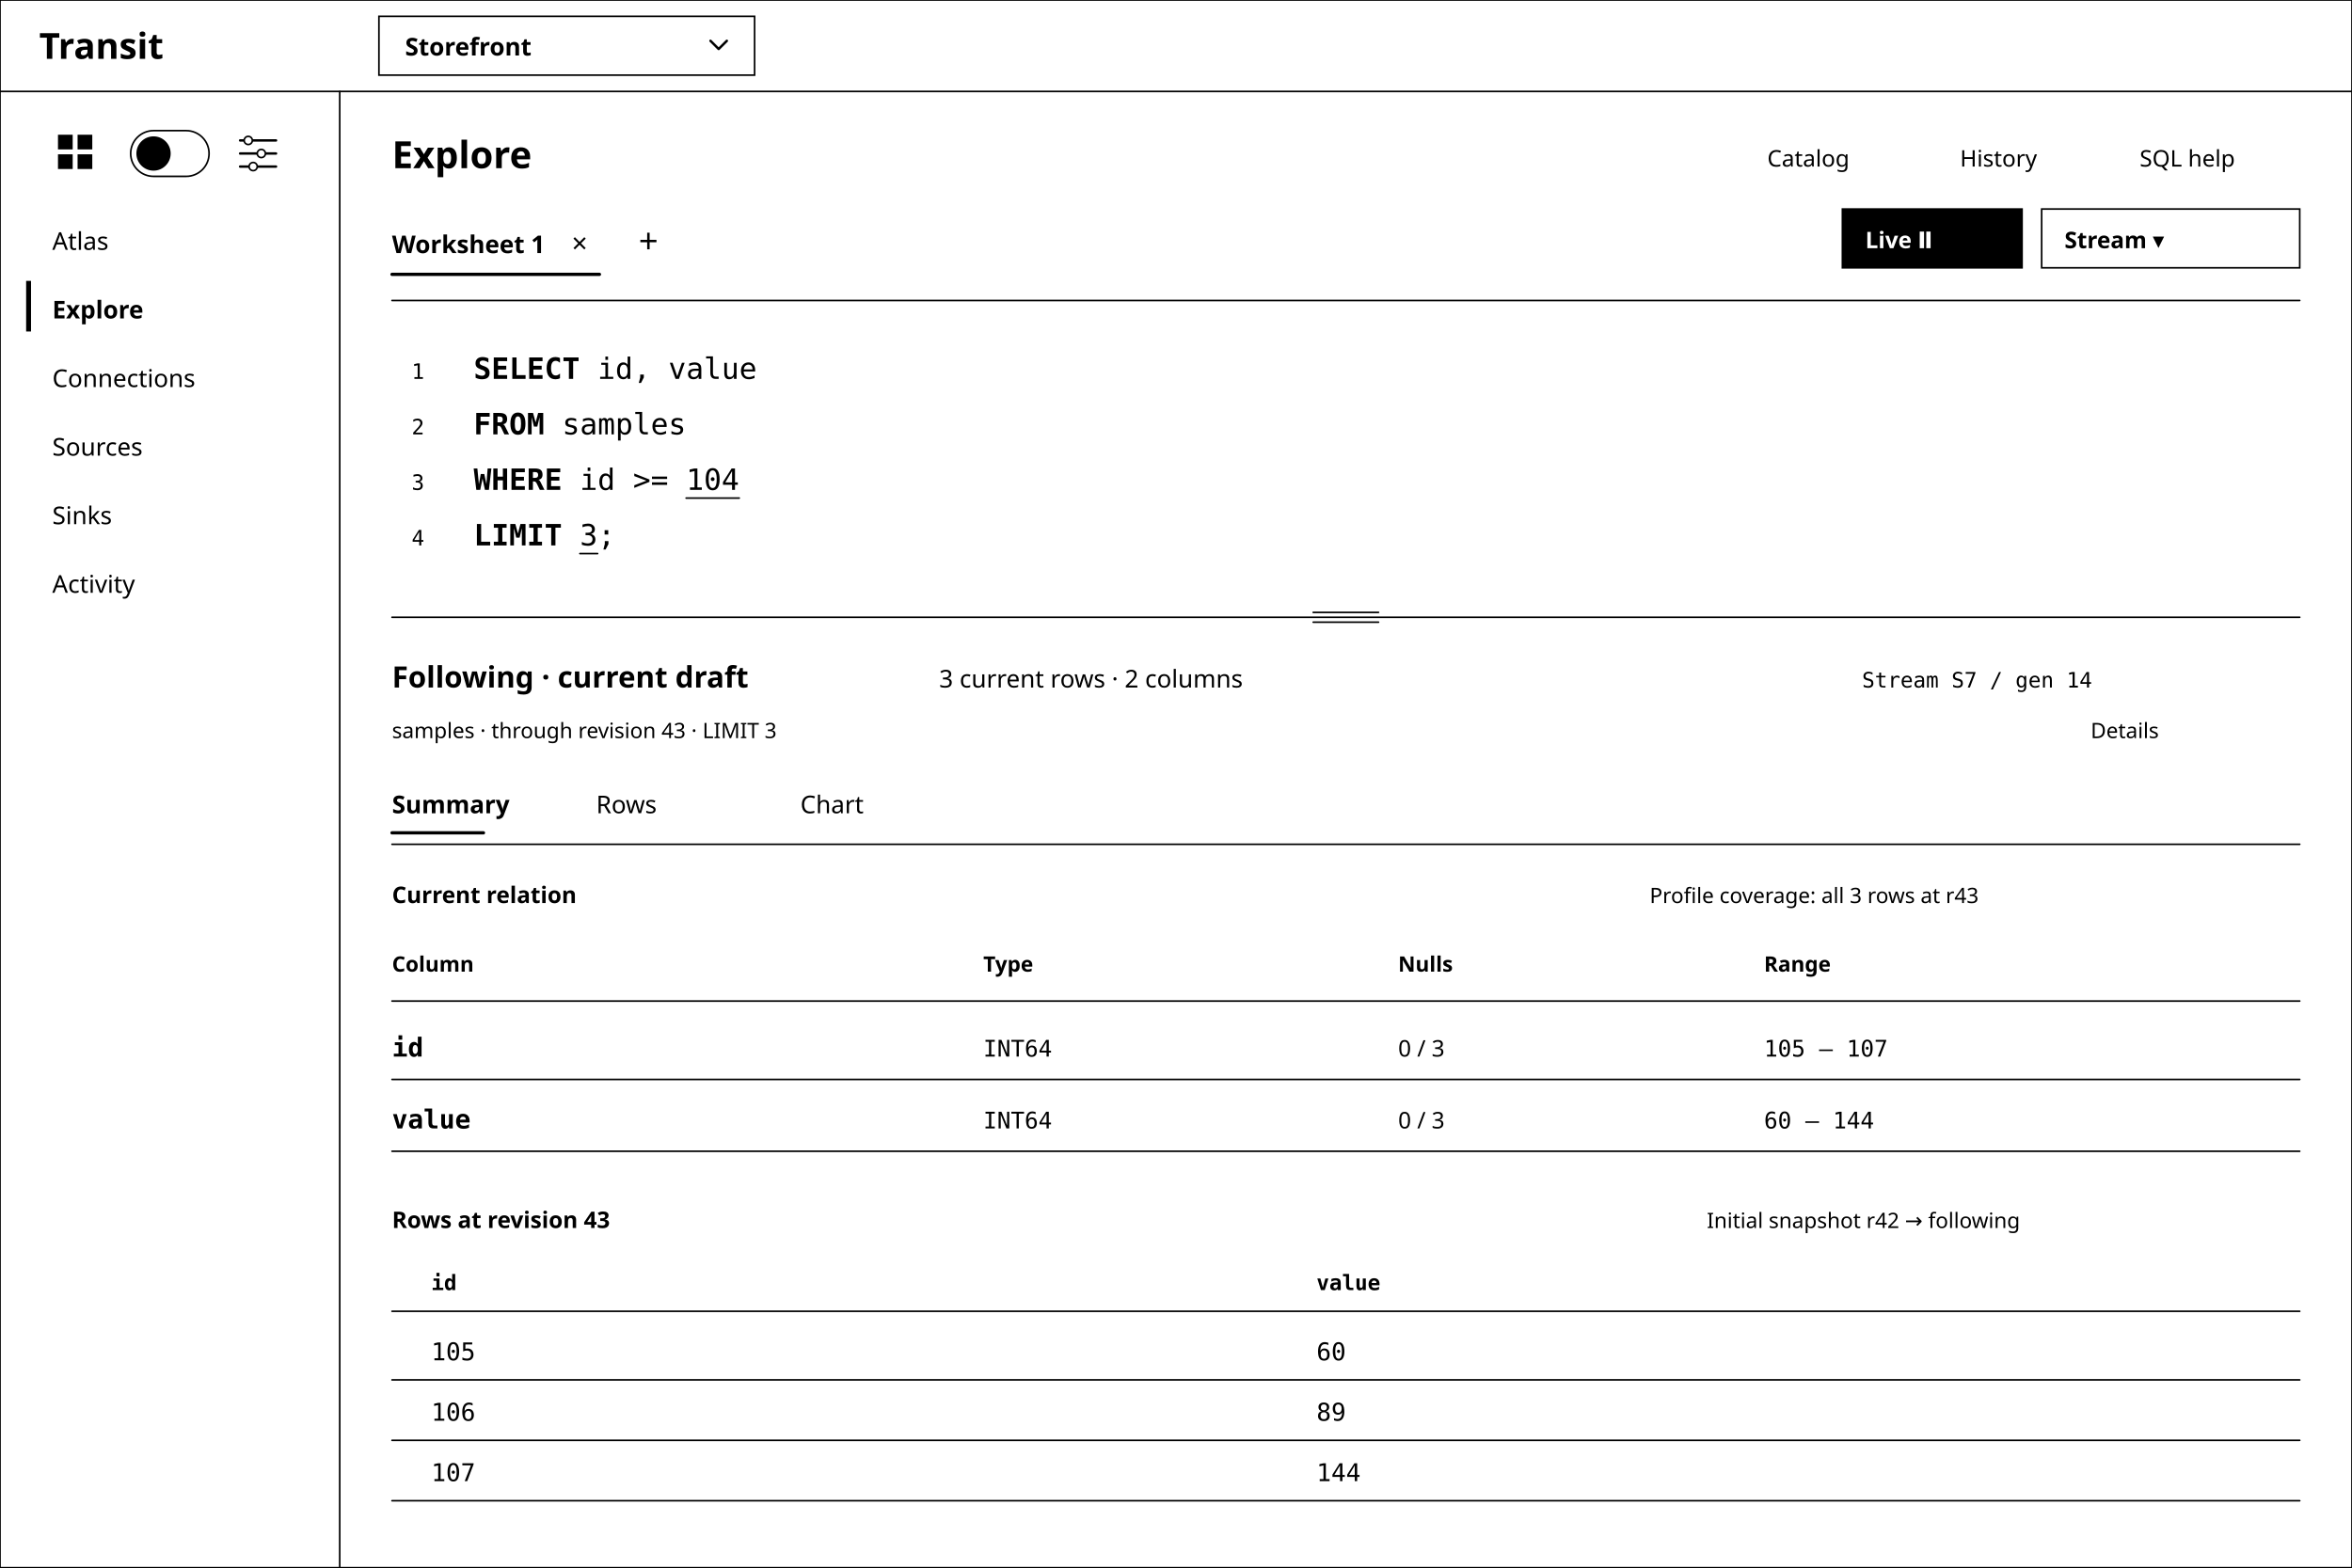
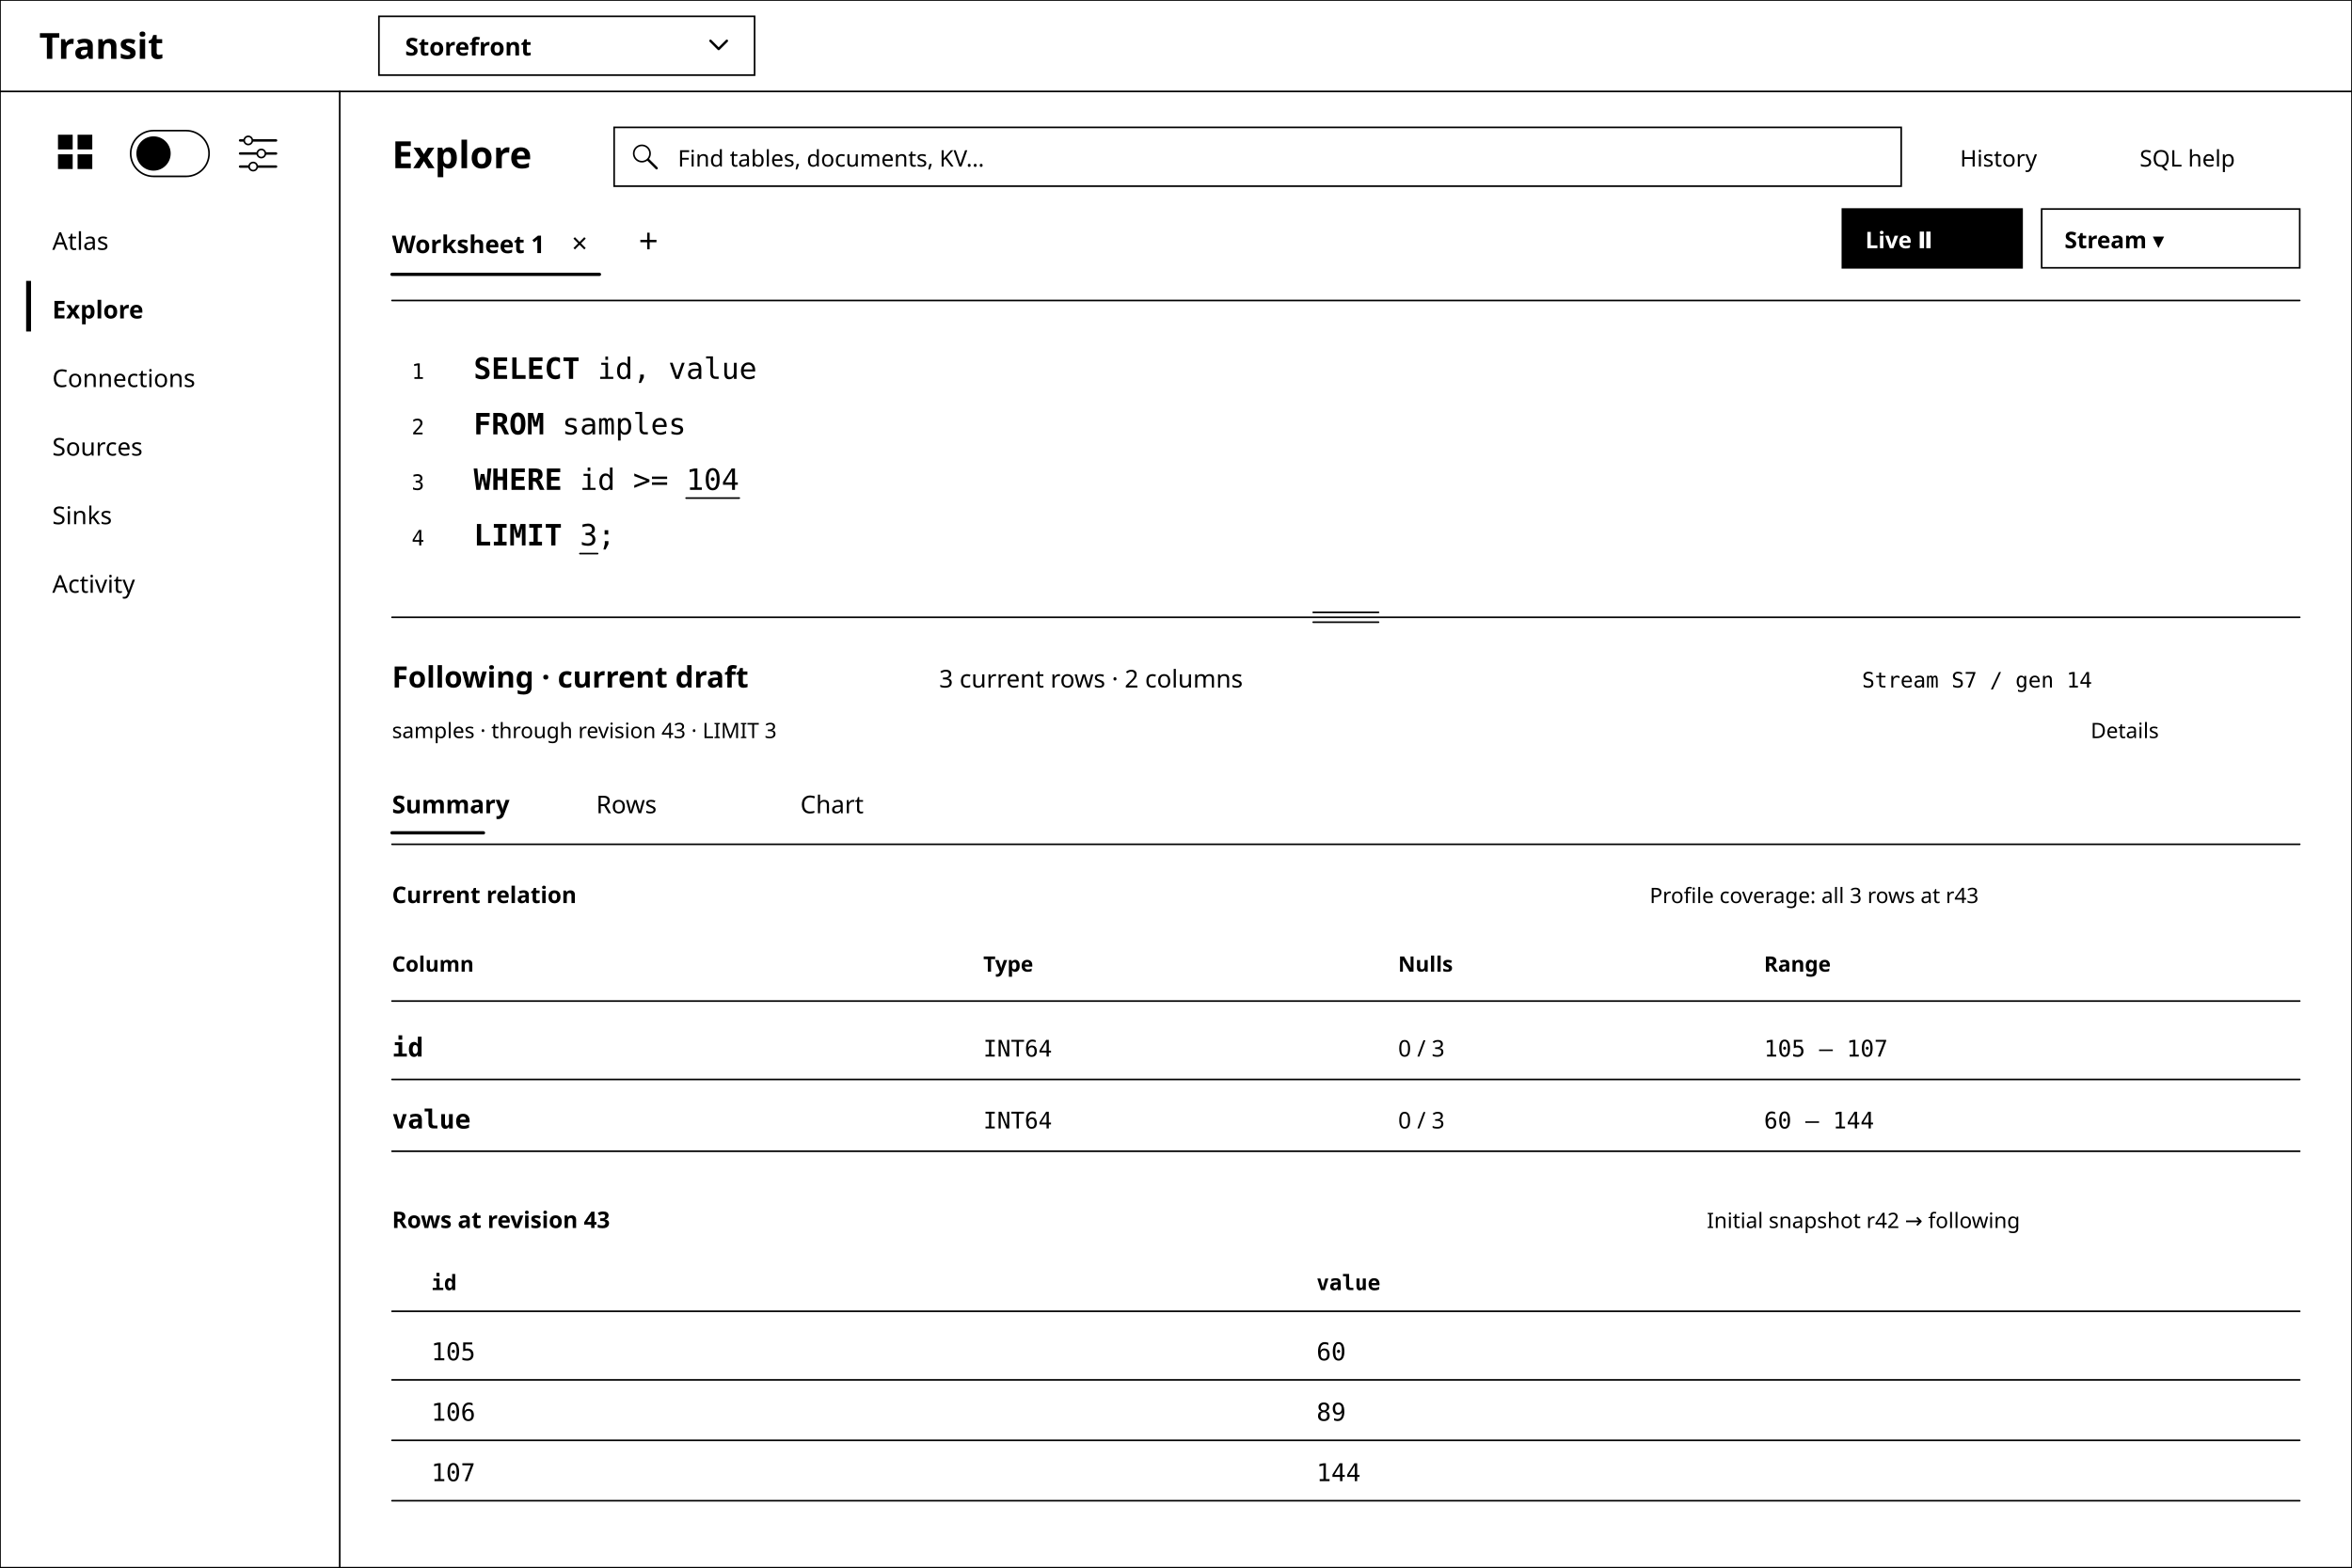
<svg xmlns="http://www.w3.org/2000/svg" width="1440" height="960" viewBox="0 0 1440 960" role="img" aria-labelledby="title desc">
  <rect x="0" y="0" width="1440" height="960" rx="0" fill="white" stroke="black" />
  <text x="24" y="36" font-family="sans-serif" font-size="22" font-weight="700" fill="black">Transit</text>
  <rect x="232" y="10" width="230" height="36" rx="0" fill="white" stroke="black" />
  <text x="248" y="34" font-family="sans-serif" font-size="15" font-weight="700" fill="black">Storefront</text>
  <path d="M435 25 l5 5 l5 -5" fill="none" stroke="black" stroke-width="1.5" stroke-linecap="round" stroke-linejoin="round" />
  <path d="M0 56 H1440" fill="none" stroke="black" stroke-width="1" stroke-linecap="round" stroke-linejoin="round" />
  <path d="M208 56 L208 960" fill="none" stroke="black" stroke-width="1" stroke-linecap="round" stroke-linejoin="round" />
  <g role="img" aria-label="Area: Workspace. Workspace left; Operations right.">
    <rect x="36" y="83" width="8" height="8" rx="0" fill="black" stroke="black" />
    <rect x="36" y="95" width="8" height="8" rx="0" fill="black" stroke="black" />
    <rect x="48" y="83" width="8" height="8" rx="0" fill="black" stroke="black" />
    <rect x="48" y="95" width="8" height="8" rx="0" fill="black" stroke="black" />
    <rect x="80" y="80" width="48" height="28" rx="14" fill="white" stroke="black" />
    <circle cx="94" cy="94" r="10" fill="black" stroke="black" />
    <path d="M147 86 H169" fill="none" stroke="black" stroke-width="1.5" stroke-linecap="round" stroke-linejoin="round" />
    <circle cx="152" cy="86" r="2.5" fill="white" stroke="black" />
    <path d="M147 94 H169" fill="none" stroke="black" stroke-width="1.5" stroke-linecap="round" stroke-linejoin="round" />
    <circle cx="160" cy="94" r="2.5" fill="white" stroke="black" />
    <path d="M147 102 H169" fill="none" stroke="black" stroke-width="1.5" stroke-linecap="round" stroke-linejoin="round" />
    <circle cx="155" cy="102" r="2.5" fill="white" stroke="black" />
  </g>
  <text xml:space="preserve" x="32" y="153" font-family="sans-serif" font-size="15" font-weight="400" fill="black">Atlas</text>
  <rect x="16" y="172" width="3" height="31" rx="0" fill="black" stroke="none" />
  <text xml:space="preserve" x="32" y="195" font-family="sans-serif" font-size="15" font-weight="700" fill="black">Explore</text>
  <text xml:space="preserve" x="32" y="237" font-family="sans-serif" font-size="15" font-weight="400" fill="black">Connections</text>
  <text xml:space="preserve" x="32" y="279" font-family="sans-serif" font-size="15" font-weight="400" fill="black">Sources</text>
  <text xml:space="preserve" x="32" y="321" font-family="sans-serif" font-size="15" font-weight="400" fill="black">Sinks</text>
  <text xml:space="preserve" x="32" y="363" font-family="sans-serif" font-size="15" font-weight="400" fill="black">Activity</text>
  <text xml:space="preserve" x="240" y="103" font-family="sans-serif" font-size="23" font-weight="700" fill="black">Explore</text>
-   <text xml:space="preserve" x="1082" y="102" font-family="sans-serif" font-size="14" font-weight="400" fill="black">Catalog</text>
+   <g role="img" aria-label="Find resources: search field">
+     <rect x="376" y="78" width="788" height="36" rx="0" fill="white" stroke="black" />
+     <circle cx="393" cy="94" r="5" fill="white" stroke="black" />
+     <path d="M397 98 L402 103" fill="none" stroke="black" stroke-width="1.5" stroke-linecap="round" stroke-linejoin="round" />
+     <text x="415" y="102" font-family="sans-serif" font-size="14" font-weight="400" fill="black">Find tables, documents, KV…</text>
+   </g>
  <text xml:space="preserve" x="1200" y="102" font-family="sans-serif" font-size="14" font-weight="400" fill="black">History</text>
  <text xml:space="preserve" x="1310" y="102" font-family="sans-serif" font-size="14" font-weight="400" fill="black">SQL help</text>
  <text xml:space="preserve" x="240" y="155" font-family="sans-serif" font-size="15" font-weight="700" fill="black">Worksheet 1</text>
  <text xml:space="preserve" x="350" y="155" font-family="sans-serif" font-size="17" font-weight="400" fill="black">×</text>
  <text xml:space="preserve" x="391" y="155" font-family="sans-serif" font-size="21" font-weight="400" fill="black">+</text>
  <path d="M240 168 H367" fill="none" stroke="black" stroke-width="2" stroke-linecap="round" stroke-linejoin="round" />
  <rect x="1128" y="128" width="110" height="36" rx="0" fill="black" stroke="black" />
  <text x="1142" y="152" font-family="sans-serif" font-size="14" font-weight="700" fill="white">Live  Ⅱ</text>
  <rect x="1250" y="128" width="158" height="36" rx="0" fill="white" stroke="black" />
  <text x="1264" y="152" font-family="sans-serif" font-size="14" font-weight="700" fill="black">Stream  ▾</text>
  <path d="M240 184 H1408" fill="none" stroke="black" stroke-width="1" stroke-linecap="round" stroke-linejoin="round" />
  <text xml:space="preserve" x="252" y="232" font-family="monospace" font-size="13" font-weight="400" fill="black">1</text>
  <text xml:space="preserve" x="290" y="232" font-family="monospace" font-size="18" font-weight="700" fill="black">SELECT</text>
  <text xml:space="preserve" x="355.04" y="232" font-family="monospace" font-size="18" font-weight="400" fill="black"> id, value</text>
  <text xml:space="preserve" x="252" y="266" font-family="monospace" font-size="13" font-weight="400" fill="black">2</text>
  <text xml:space="preserve" x="290" y="266" font-family="monospace" font-size="18" font-weight="700" fill="black">FROM</text>
  <text xml:space="preserve" x="333.36" y="266" font-family="monospace" font-size="18" font-weight="400" fill="black"> samples</text>
  <text xml:space="preserve" x="252" y="300" font-family="monospace" font-size="13" font-weight="400" fill="black">3</text>
  <text xml:space="preserve" x="290" y="300" font-family="monospace" font-size="18" font-weight="700" fill="black">WHERE</text>
  <text xml:space="preserve" x="344.2" y="300" font-family="monospace" font-size="18" font-weight="400" fill="black"> id &gt;= </text>
  <text xml:space="preserve" x="420.08" y="300" font-family="monospace" font-size="18" font-weight="400" fill="black">104</text>
  <path d="M420.08 305 H452.6" fill="none" stroke="black" stroke-width="1" stroke-linecap="round" stroke-linejoin="round" />
  <text xml:space="preserve" x="252" y="334" font-family="monospace" font-size="13" font-weight="400" fill="black">4</text>
  <text xml:space="preserve" x="290" y="334" font-family="monospace" font-size="18" font-weight="700" fill="black">LIMIT</text>
  <text xml:space="preserve" x="344.2" y="334" font-family="monospace" font-size="18" font-weight="400" fill="black"> </text>
  <text xml:space="preserve" x="355.04" y="334" font-family="monospace" font-size="18" font-weight="400" fill="black">3</text>
  <path d="M355.04 339 H365.88" fill="none" stroke="black" stroke-width="1" stroke-linecap="round" stroke-linejoin="round" />
  <text xml:space="preserve" x="365.88" y="334" font-family="monospace" font-size="18" font-weight="400" fill="black">;</text>
  <path d="M240 378 H1408" fill="none" stroke="black" stroke-width="1" stroke-linecap="round" stroke-linejoin="round" />
  <path d="M804 375 H844" fill="none" stroke="black" stroke-width="1" stroke-linecap="round" stroke-linejoin="round" />
  <path d="M804 381 H844" fill="none" stroke="black" stroke-width="1" stroke-linecap="round" stroke-linejoin="round" />
  <text xml:space="preserve" x="240" y="421" font-family="sans-serif" font-size="18" font-weight="700" fill="black">Following · current draft</text>
  <text xml:space="preserve" x="575" y="421" font-family="sans-serif" font-size="15" font-weight="400" fill="black">3 current rows · 2 columns</text>
  <text xml:space="preserve" x="1140" y="421" font-family="monospace" font-size="13" font-weight="400" fill="black">Stream S7 / gen 14</text>
  <text xml:space="preserve" x="240" y="452" font-family="sans-serif" font-size="13" font-weight="400" fill="black">samples · through revision 43 · LIMIT 3</text>
  <text xml:space="preserve" x="1280" y="452" font-family="sans-serif" font-size="13" font-weight="400" fill="black">Details</text>
  <text x="240" y="498" font-family="sans-serif" font-size="15" font-weight="700" fill="black">Summary</text>
  <path d="M240 510 H296" fill="none" stroke="black" stroke-width="2" stroke-linecap="round" stroke-linejoin="round" />
  <text x="365" y="498" font-family="sans-serif" font-size="15" font-weight="400" fill="black">Rows</text>
  <text x="490" y="498" font-family="sans-serif" font-size="15" font-weight="400" fill="black">Chart</text>
  <path d="M240 517 H1408" fill="none" stroke="black" stroke-width="1" stroke-linecap="round" stroke-linejoin="round" />
  <text xml:space="preserve" x="240" y="553" font-family="sans-serif" font-size="14" font-weight="700" fill="black">Current relation</text>
  <text xml:space="preserve" x="1010" y="553" font-family="sans-serif" font-size="13" font-weight="400" fill="black">Profile coverage: all 3 rows at r43</text>
  <text xml:space="preserve" x="240" y="595" font-family="sans-serif" font-size="13" font-weight="700" fill="black">Column</text>
  <text xml:space="preserve" x="602" y="595" font-family="sans-serif" font-size="13" font-weight="700" fill="black">Type</text>
  <text xml:space="preserve" x="856" y="595" font-family="sans-serif" font-size="13" font-weight="700" fill="black">Nulls</text>
  <text xml:space="preserve" x="1080" y="595" font-family="sans-serif" font-size="13" font-weight="700" fill="black">Range</text>
  <path d="M240 613 H1408" fill="none" stroke="black" stroke-width="1" stroke-linecap="round" stroke-linejoin="round" />
  <text xml:space="preserve" x="240" y="647" font-family="monospace" font-size="16" font-weight="700" fill="black">id</text>
  <text xml:space="preserve" x="602" y="647" font-family="monospace" font-size="14" font-weight="400" fill="black">INT64</text>
  <text xml:space="preserve" x="856" y="647" font-family="sans-serif" font-size="14" font-weight="400" fill="black">0 / 3</text>
  <text xml:space="preserve" x="1080" y="647" font-family="monospace" font-size="14" font-weight="400" fill="black">105 – 107</text>
  <path d="M240 661 H1408" fill="none" stroke="black" stroke-width="1" stroke-linecap="round" stroke-linejoin="round" />
  <text xml:space="preserve" x="240" y="691" font-family="monospace" font-size="16" font-weight="700" fill="black">value</text>
  <text xml:space="preserve" x="602" y="691" font-family="monospace" font-size="14" font-weight="400" fill="black">INT64</text>
  <text xml:space="preserve" x="856" y="691" font-family="sans-serif" font-size="14" font-weight="400" fill="black">0 / 3</text>
  <text xml:space="preserve" x="1080" y="691" font-family="monospace" font-size="14" font-weight="400" fill="black">60 – 144</text>
  <path d="M240 705 H1408" fill="none" stroke="black" stroke-width="1" stroke-linecap="round" stroke-linejoin="round" />
  <text xml:space="preserve" x="240" y="752" font-family="sans-serif" font-size="14" font-weight="700" fill="black">Rows at revision 43</text>
  <text xml:space="preserve" x="1045" y="752" font-family="sans-serif" font-size="13" font-weight="400" fill="black">Initial snapshot r42 → following</text>
  <text xml:space="preserve" x="264" y="790" font-family="monospace" font-size="13" font-weight="700" fill="black">id</text>
  <text xml:space="preserve" x="806" y="790" font-family="monospace" font-size="13" font-weight="700" fill="black">value</text>
  <path d="M240 803 H1408" fill="none" stroke="black" stroke-width="1" stroke-linecap="round" stroke-linejoin="round" />
  <text xml:space="preserve" x="264" y="833" font-family="monospace" font-size="15" font-weight="400" fill="black">105</text>
  <text xml:space="preserve" x="806" y="833" font-family="monospace" font-size="15" font-weight="400" fill="black">60</text>
  <path d="M240 845 H1408" fill="none" stroke="black" stroke-width="1" stroke-linecap="round" stroke-linejoin="round" />
  <text xml:space="preserve" x="264" y="870" font-family="monospace" font-size="15" font-weight="400" fill="black">106</text>
  <text xml:space="preserve" x="806" y="870" font-family="monospace" font-size="15" font-weight="400" fill="black">89</text>
  <path d="M240 882 H1408" fill="none" stroke="black" stroke-width="1" stroke-linecap="round" stroke-linejoin="round" />
  <text xml:space="preserve" x="264" y="907" font-family="monospace" font-size="15" font-weight="400" fill="black">107</text>
  <text xml:space="preserve" x="806" y="907" font-family="monospace" font-size="15" font-weight="400" fill="black">144</text>
  <path d="M240 919 H1408" fill="none" stroke="black" stroke-width="1" stroke-linecap="round" stroke-linejoin="round" />
</svg>
